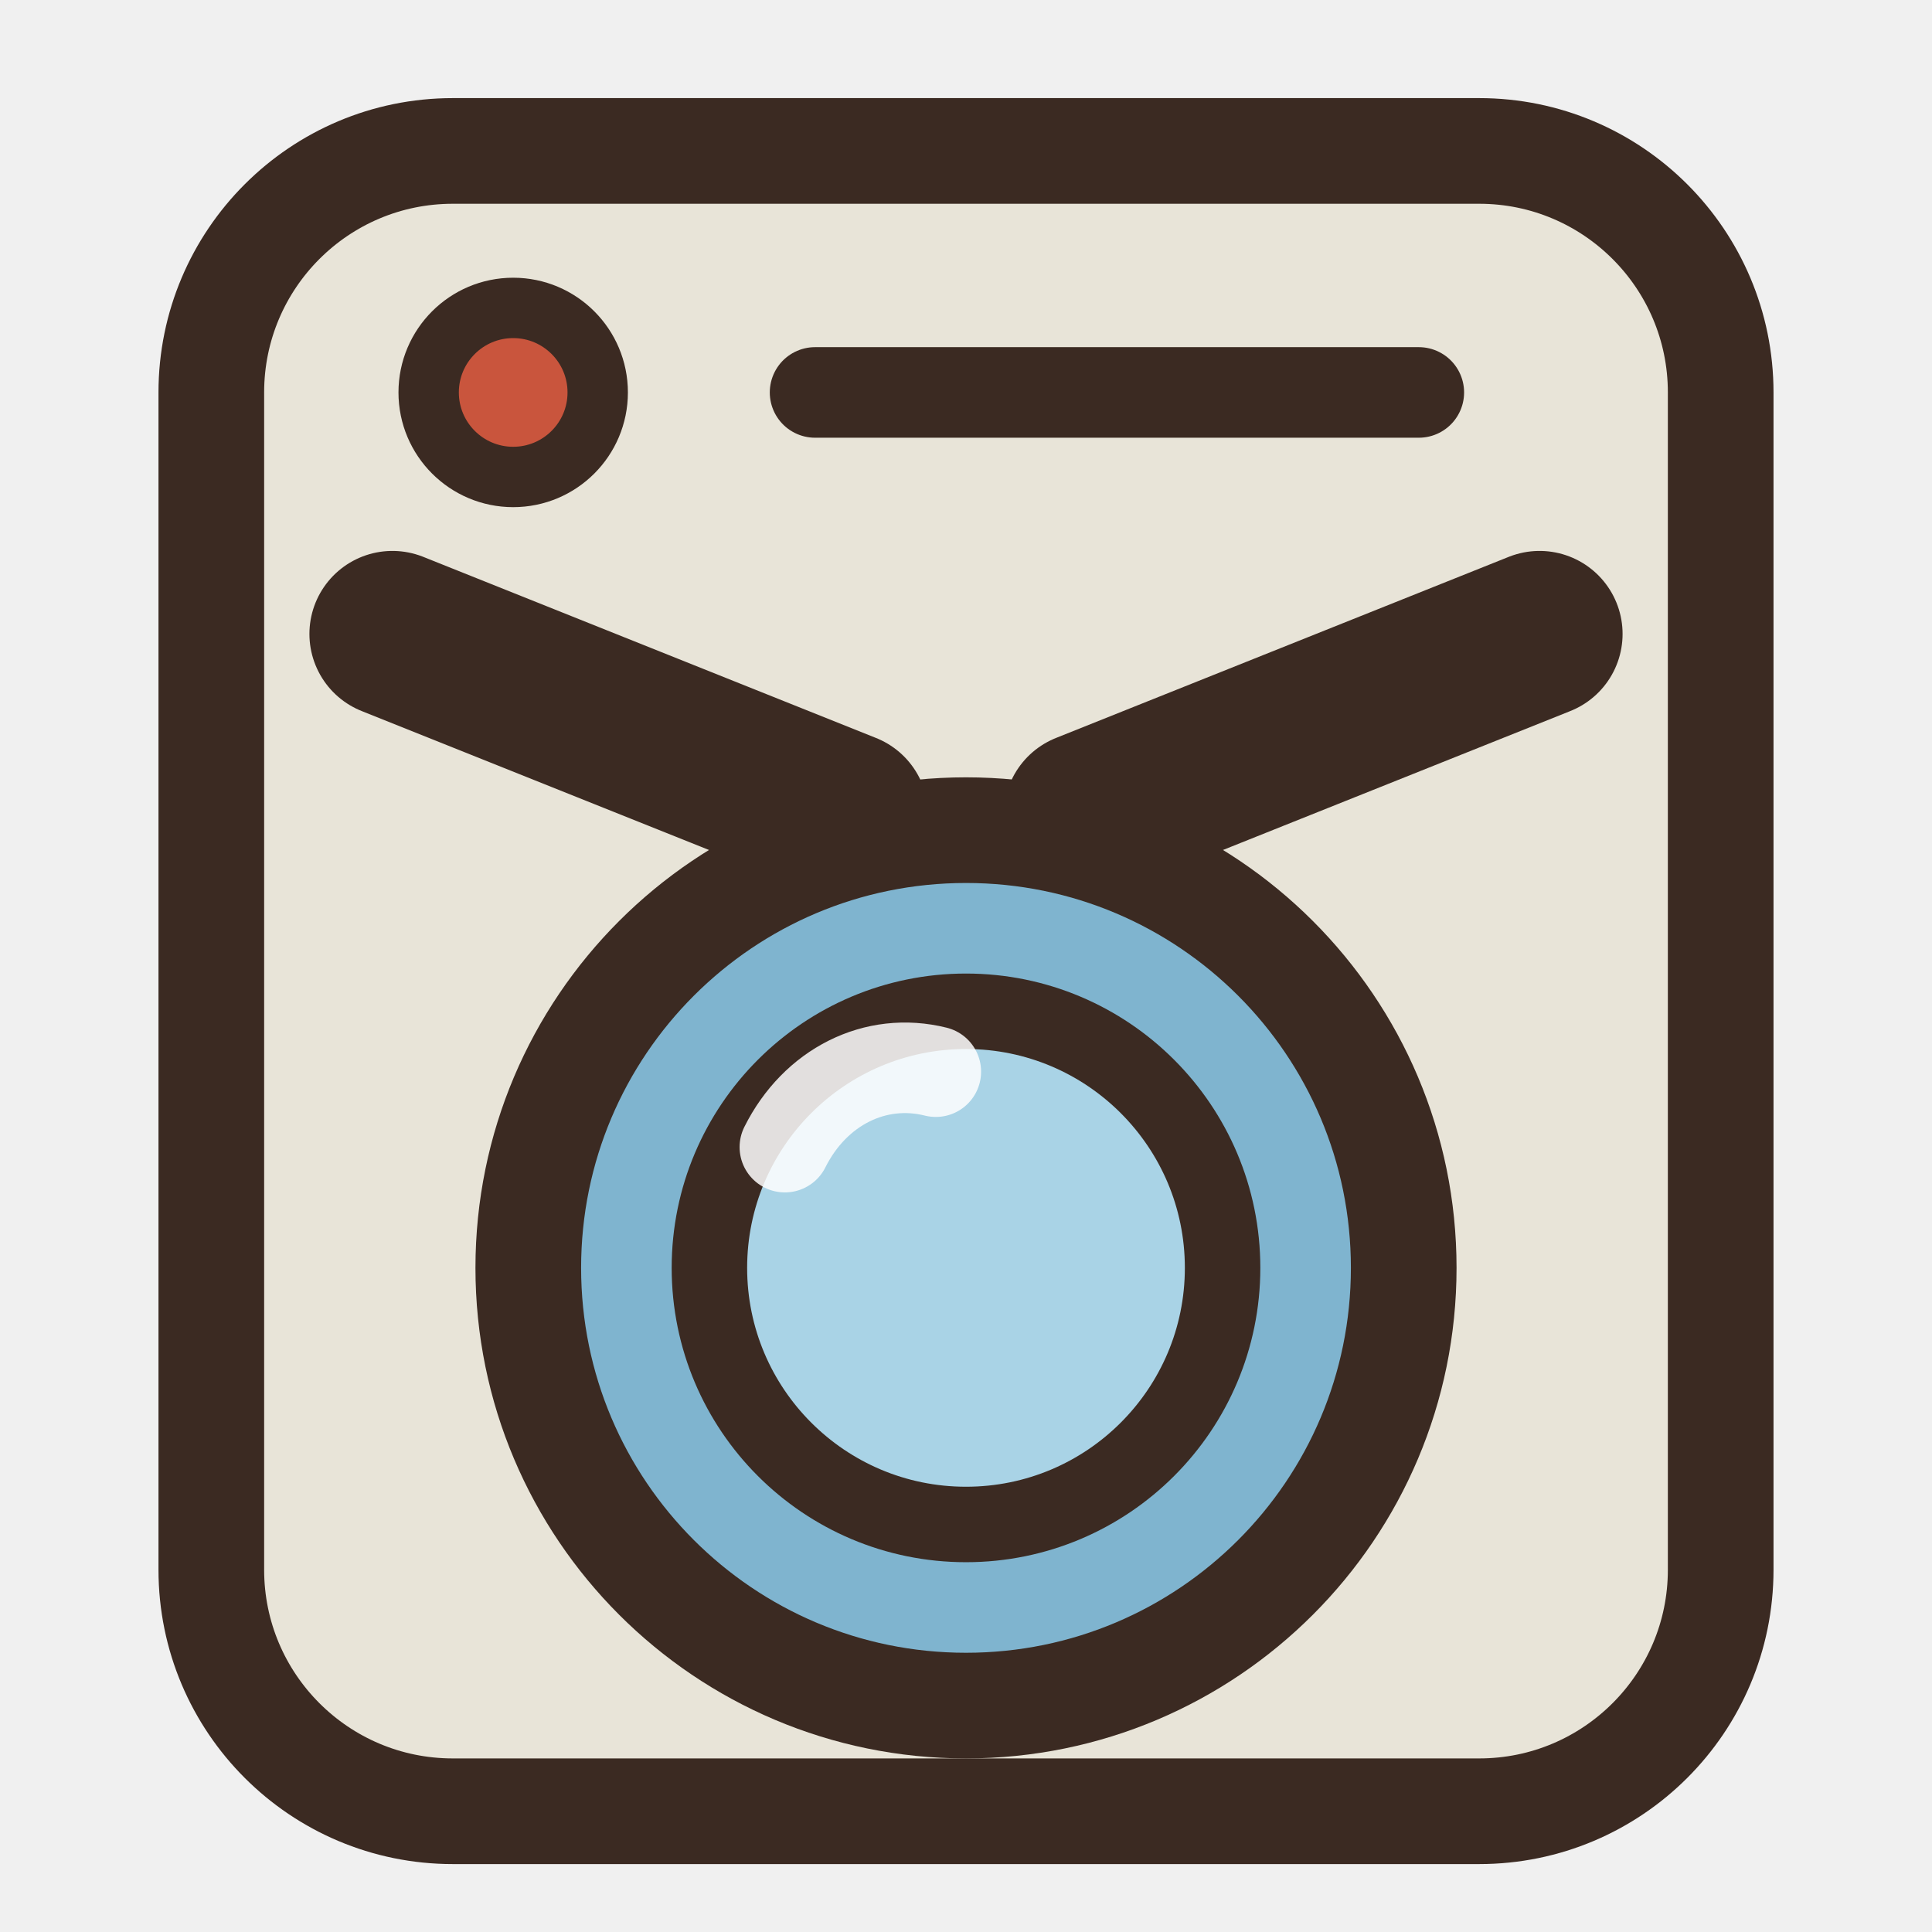
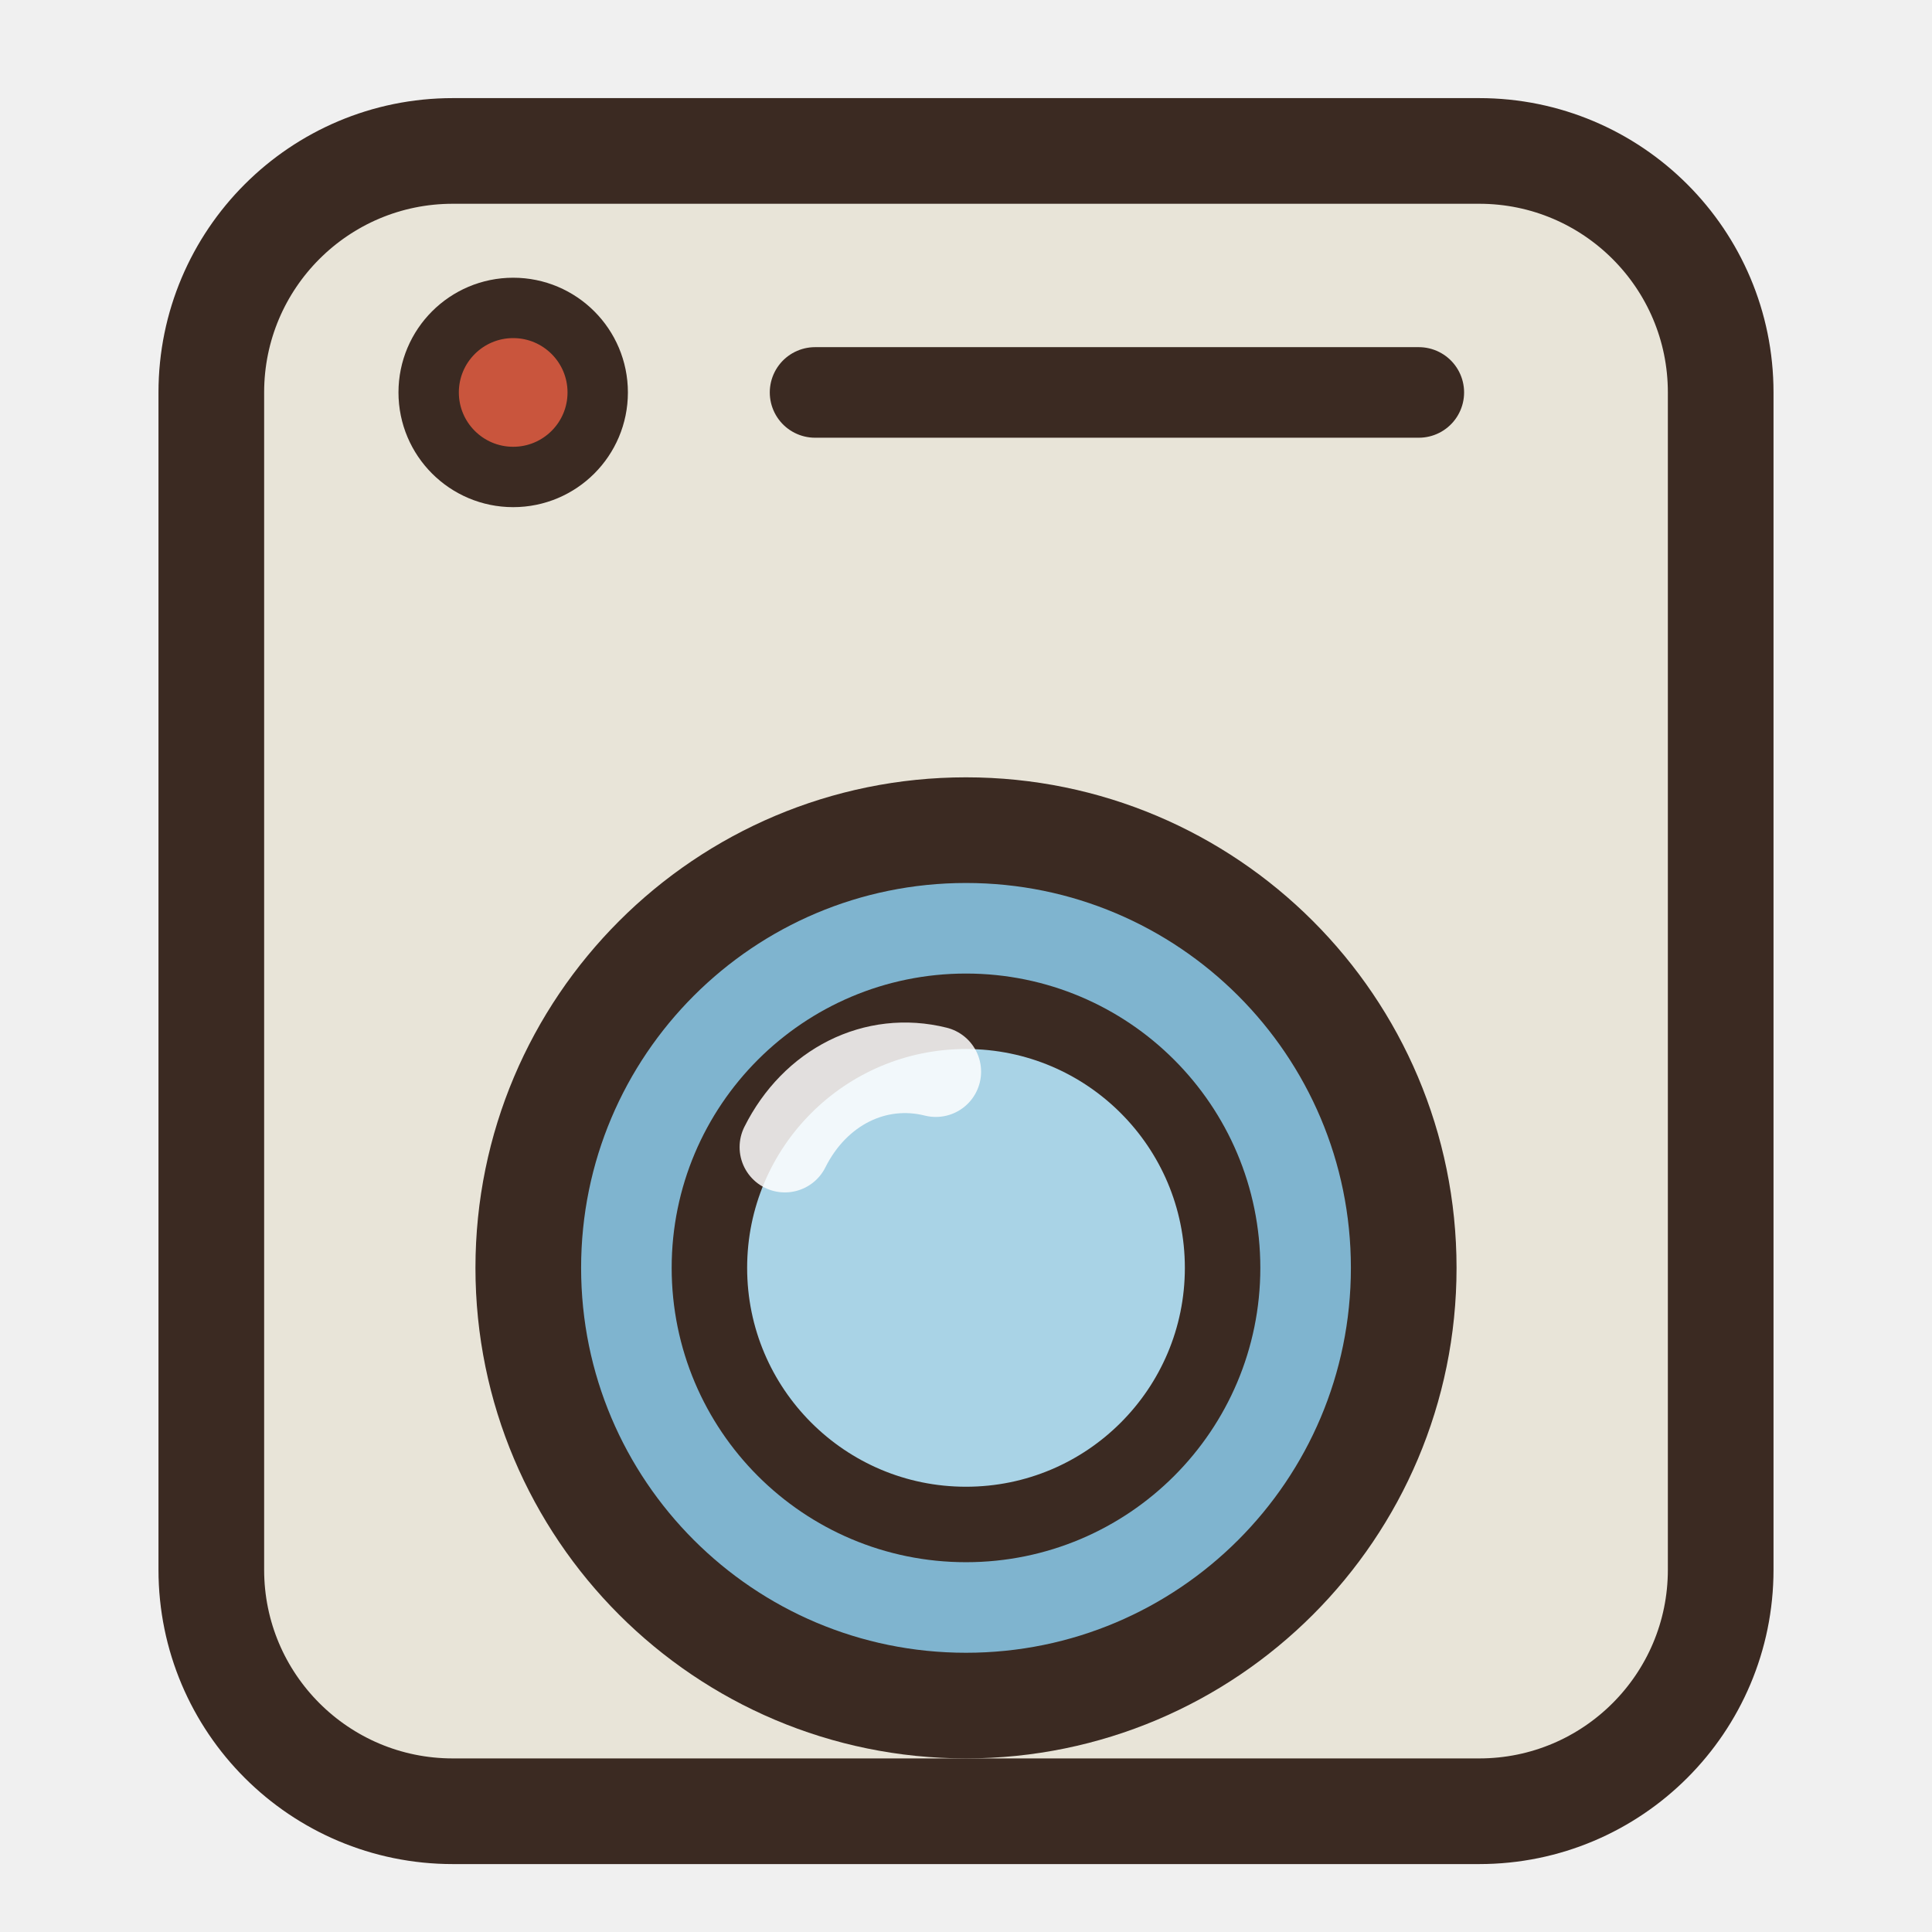
<svg xmlns="http://www.w3.org/2000/svg" width="64" height="64" viewBox="0 0 64 64">
  <g stroke="#3b2a22" stroke-width="3.5" stroke-linejoin="round" stroke-linecap="round">
    <rect x="7" y="5" width="50" height="55" rx="8" fill="#e8e4d8" />
    <circle cx="17" cy="13" r="2.8" fill="#c9553d" stroke-width="2" />
    <path d="M27 13 H47" fill="none" stroke-width="3" />
    <circle cx="32" cy="42" r="14.5" fill="#7fb4cf" />
    <circle cx="32" cy="42" r="8.5" fill="#a9d3e6" stroke-width="2.5" />
    <path d="M26 38 C27 36 29 35 31 35.5" fill="none" stroke="#ffffff" stroke-width="3" opacity="0.85" />
-     <path d="M13 21 L28 27" fill="none" stroke-width="5.5" />
-     <path d="M51 21 L36 27" fill="none" stroke-width="5.5" />
  </g>
</svg>
